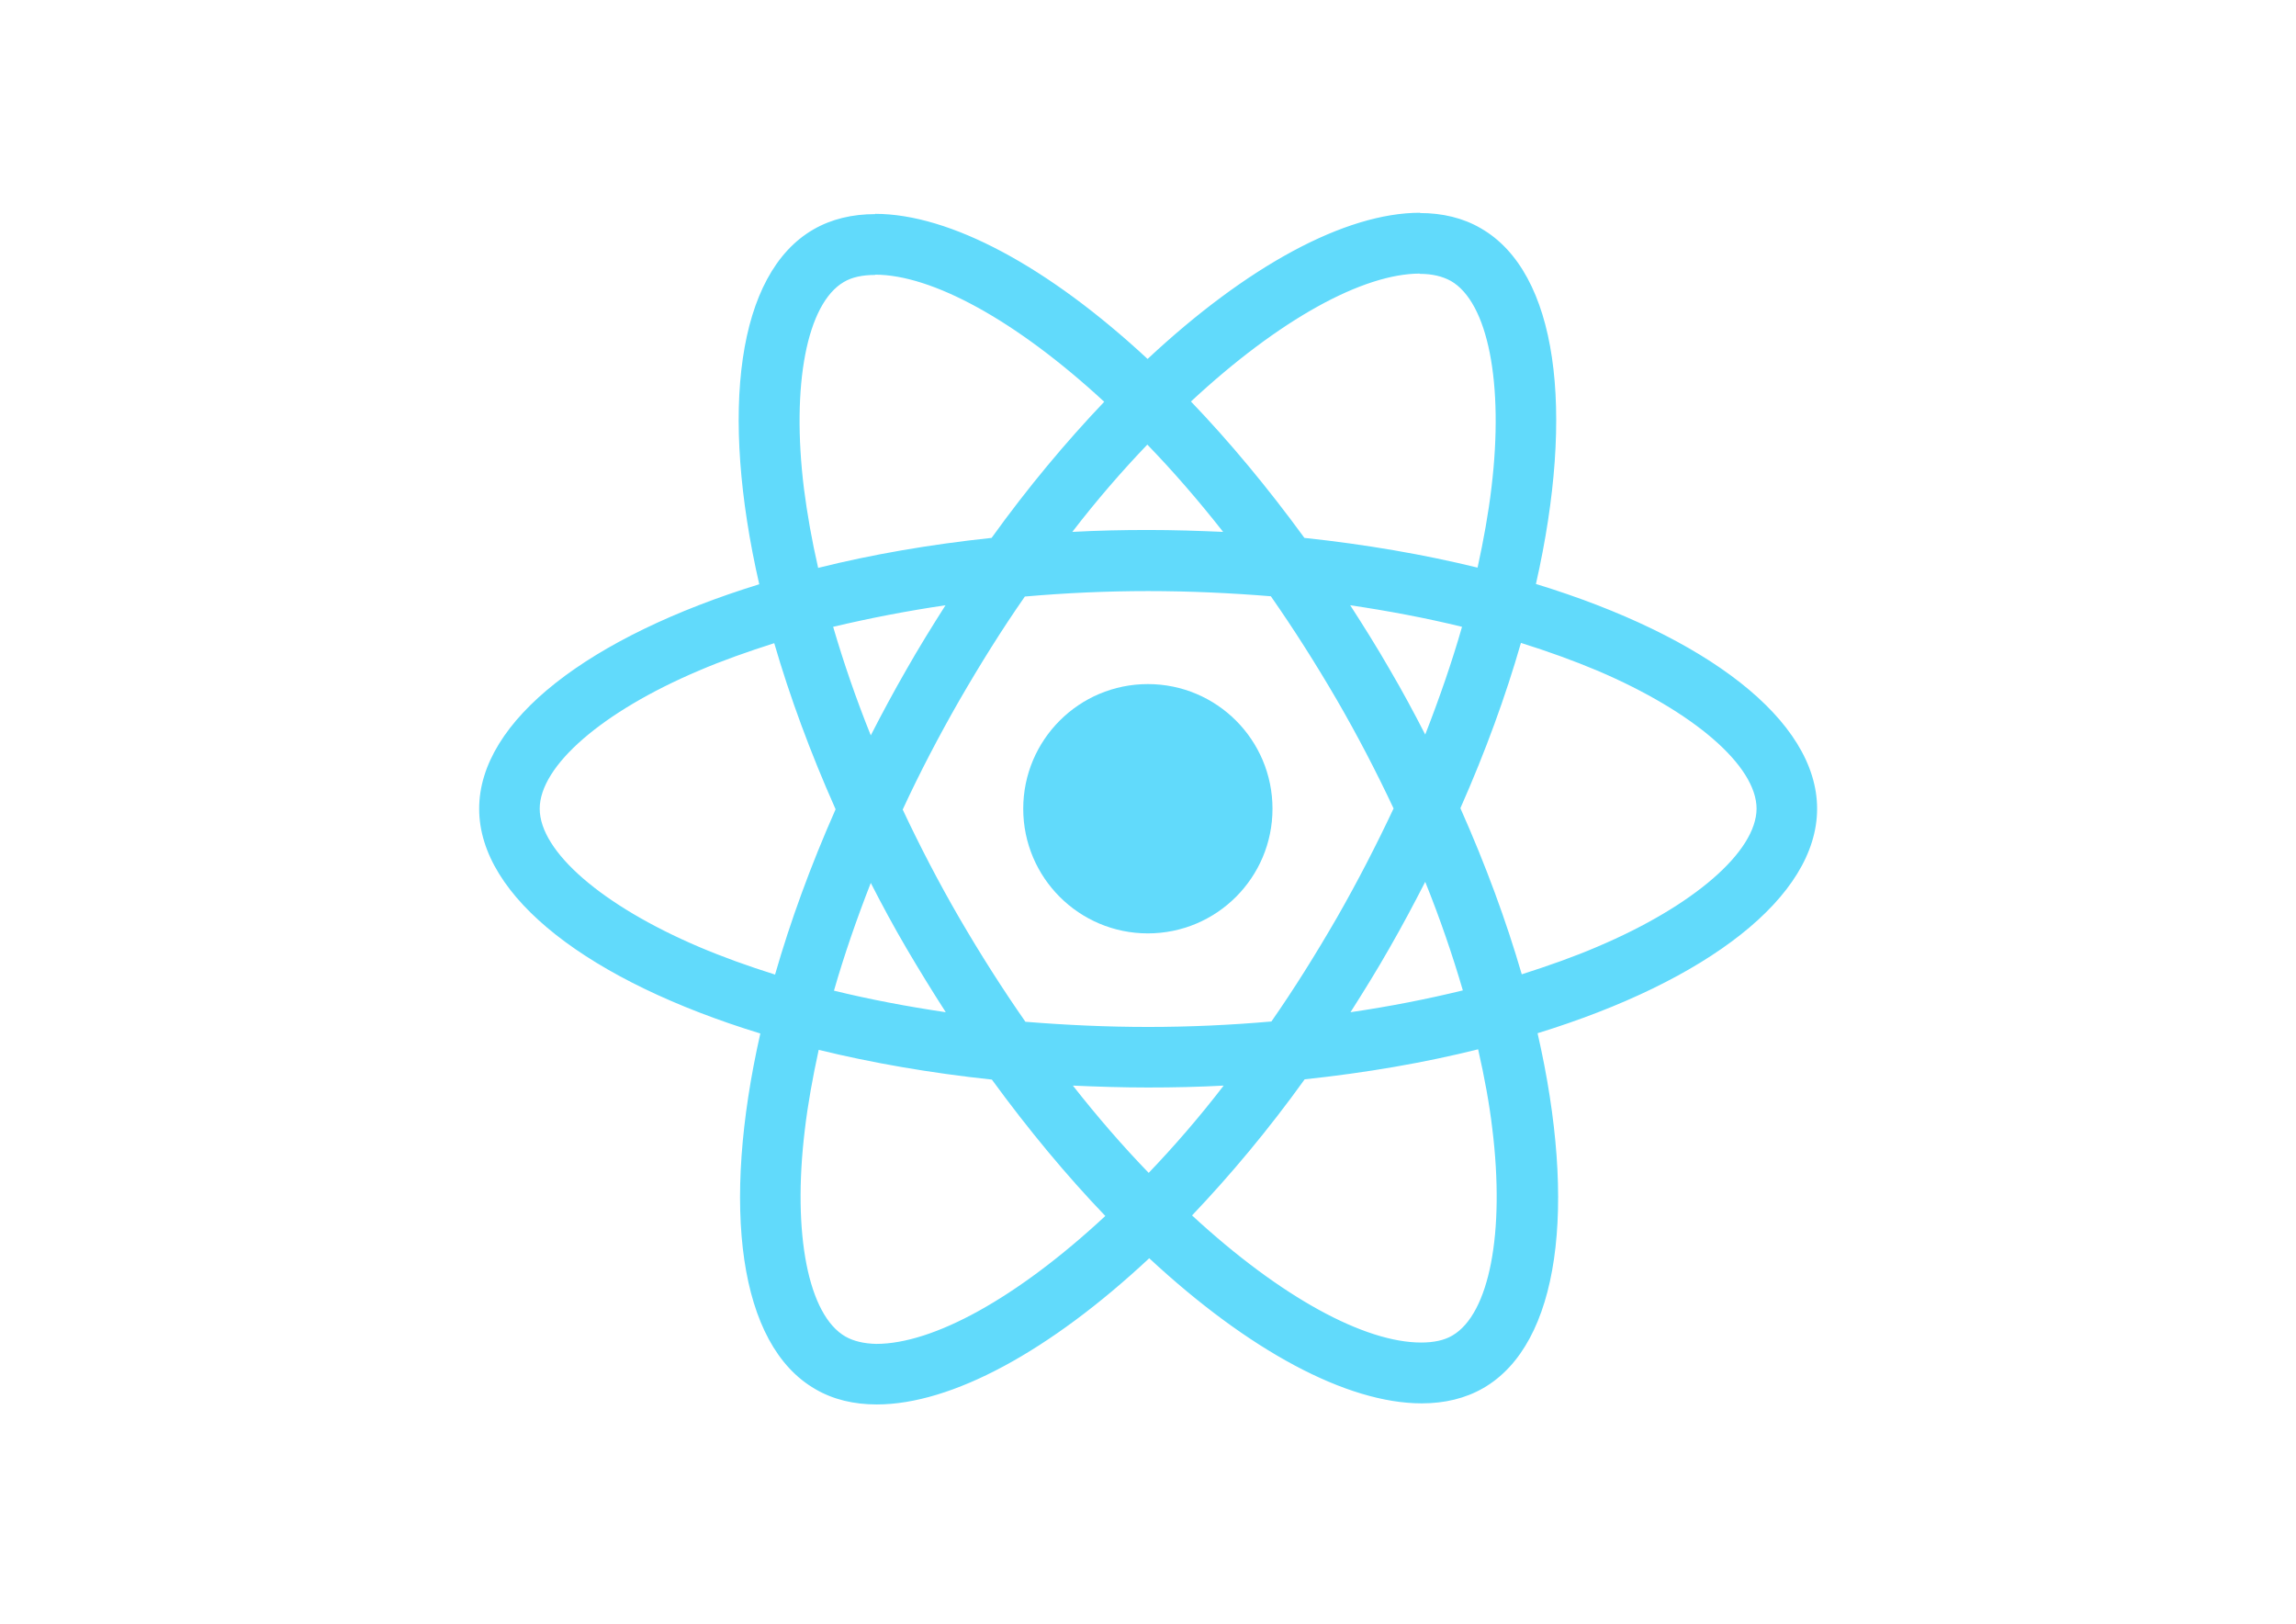
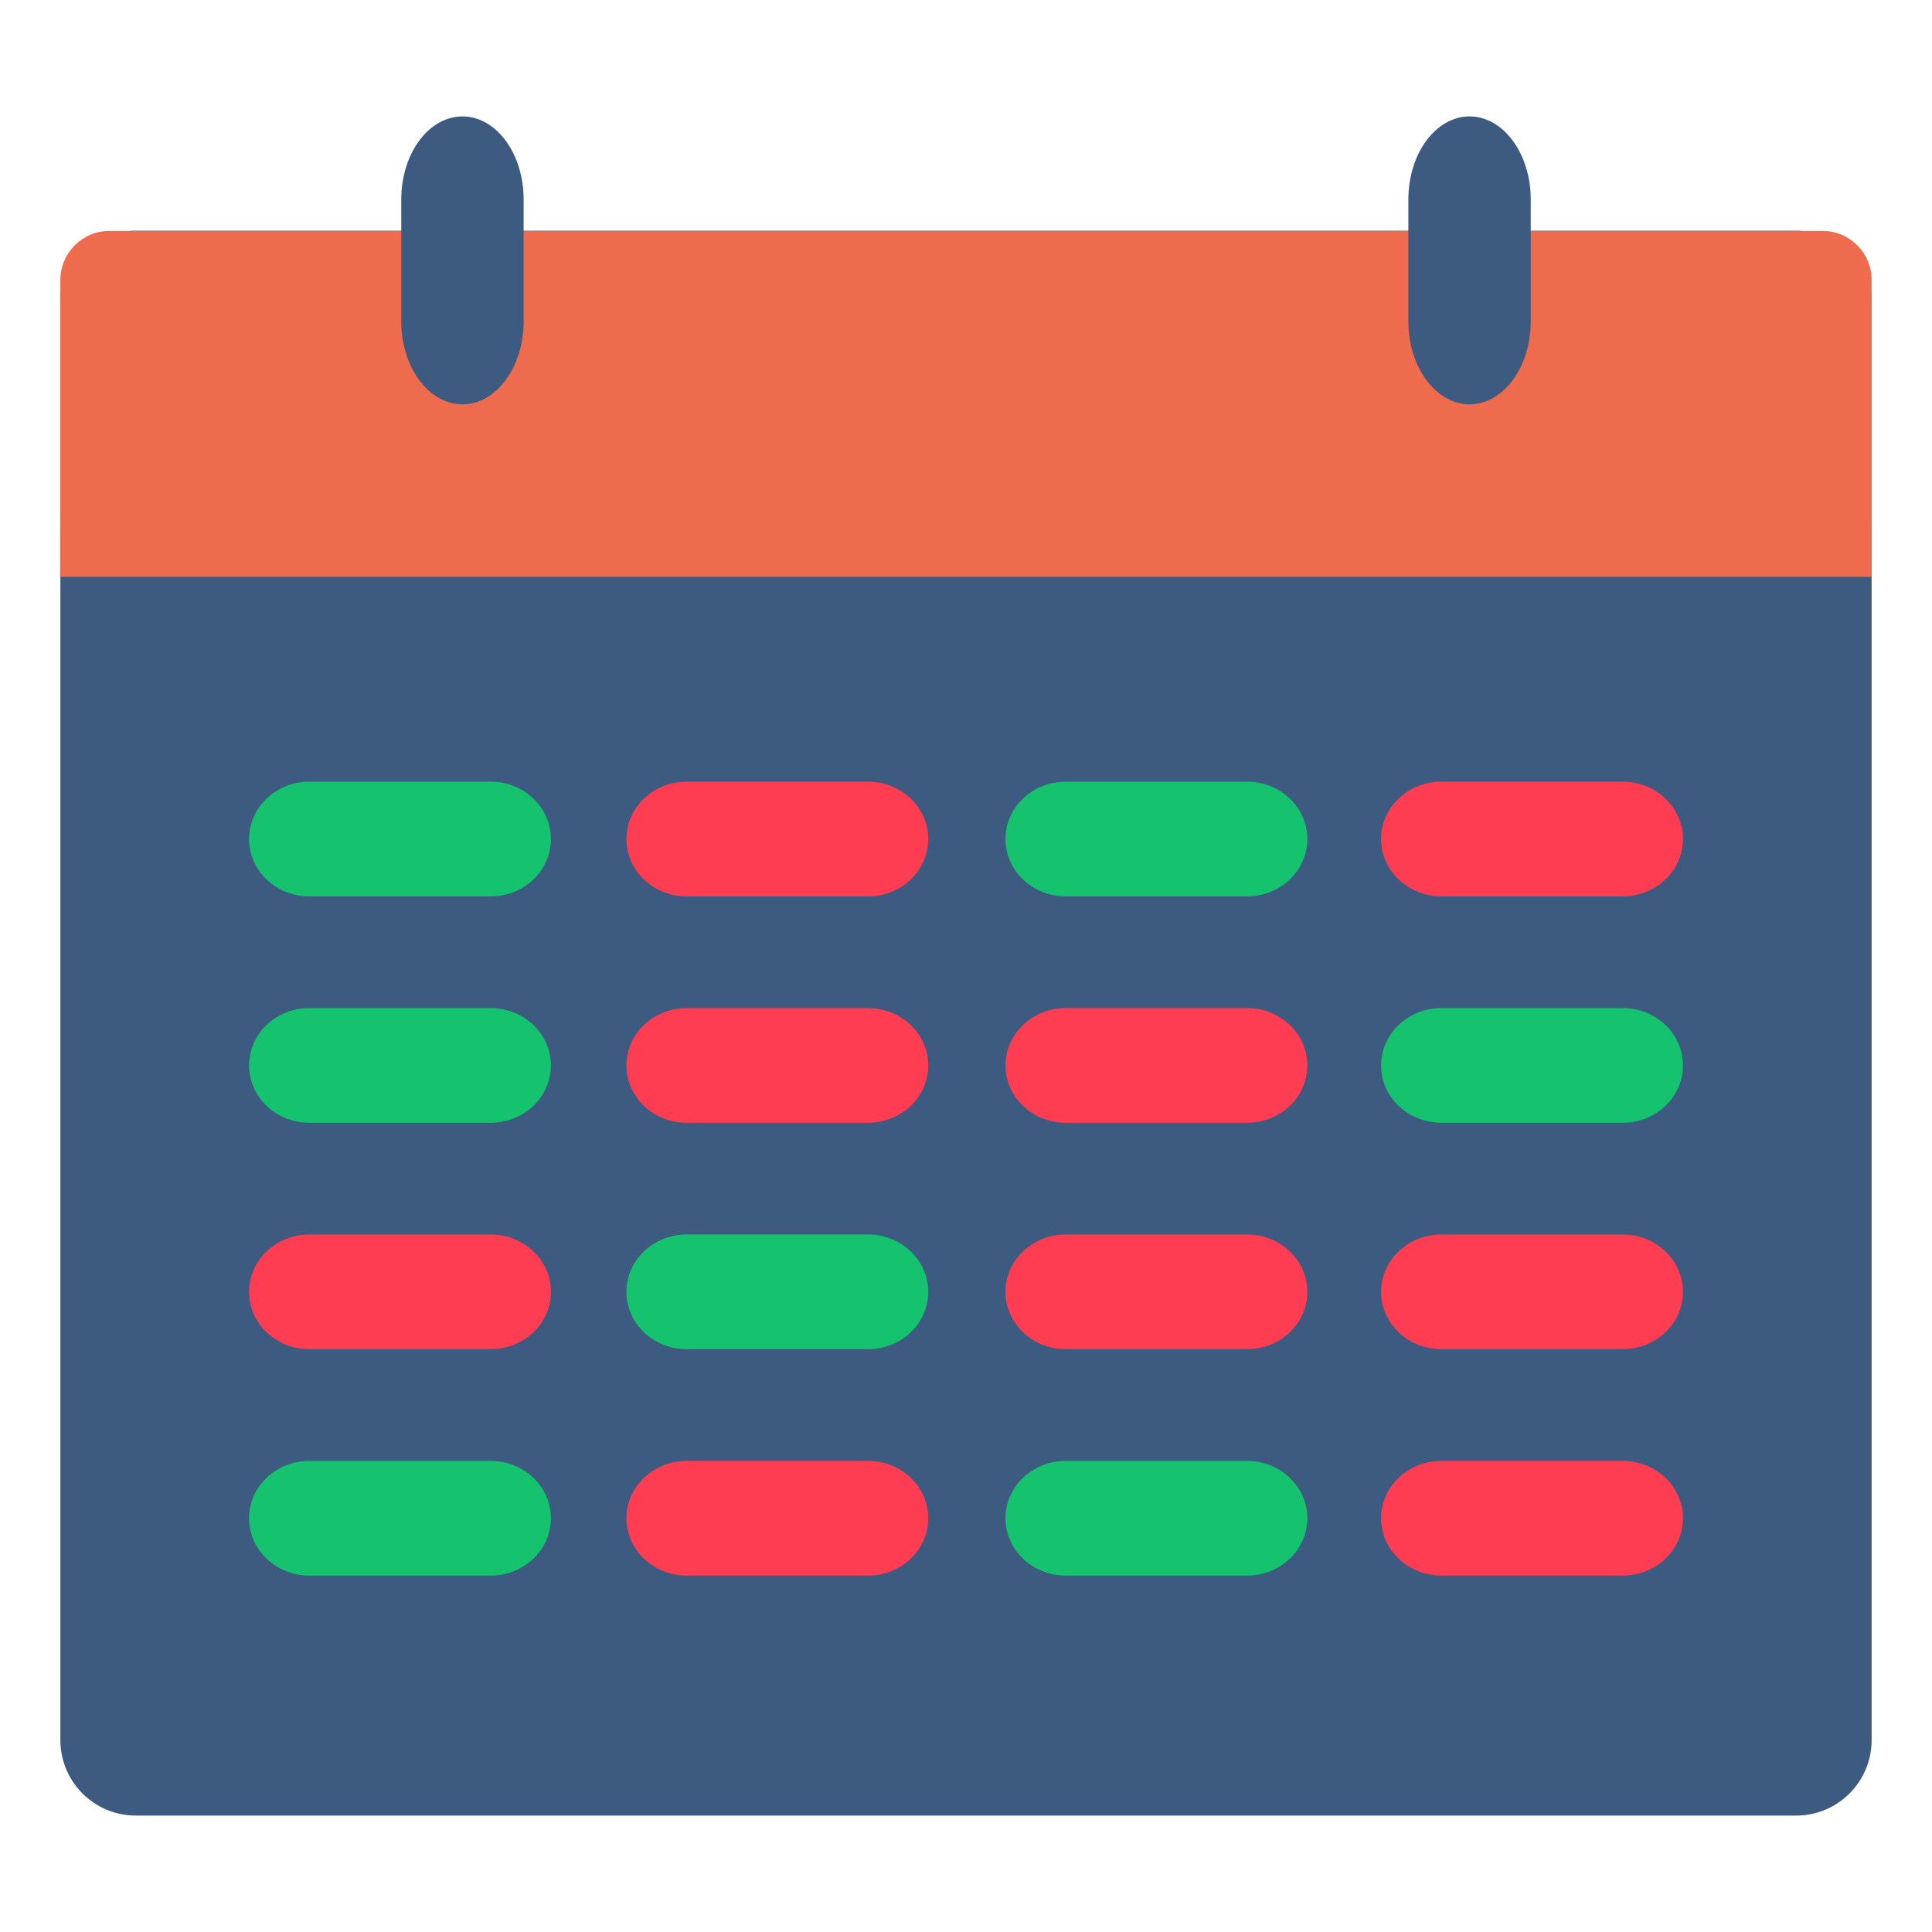
- <svg xmlns="http://www.w3.org/2000/svg" viewBox="0 0 841.9 595.3">
-   <g fill="#61DAFB">
-     <path d="M666.3 296.5c0-32.5-40.7-63.3-103.1-82.4 14.4-63.6 8-114.2-20.2-130.4-6.5-3.8-14.1-5.6-22.4-5.6v22.3c4.6 0 8.3.9 11.4 2.6 13.6 7.8 19.5 37.5 14.9 75.7-1.1 9.4-2.9 19.3-5.1 29.4-19.6-4.8-41-8.5-63.5-10.9-13.5-18.5-27.5-35.3-41.6-50 32.6-30.3 63.2-46.9 84-46.9V78c-27.5 0-63.5 19.6-99.9 53.6-36.4-33.8-72.4-53.2-99.9-53.2v22.3c20.7 0 51.4 16.5 84 46.6-14 14.7-28 31.4-41.3 49.9-22.6 2.4-44 6.1-63.6 11-2.3-10-4-19.7-5.2-29-4.7-38.2 1.1-67.9 14.6-75.8 3-1.8 6.9-2.6 11.5-2.6V78.5c-8.4 0-16 1.8-22.6 5.6-28.1 16.2-34.4 66.7-19.9 130.1-62.2 19.2-102.7 49.9-102.7 82.3 0 32.5 40.7 63.3 103.1 82.4-14.4 63.6-8 114.2 20.2 130.4 6.5 3.8 14.1 5.6 22.5 5.6 27.5 0 63.5-19.6 99.9-53.6 36.4 33.8 72.4 53.2 99.9 53.2 8.4 0 16-1.8 22.6-5.6 28.1-16.2 34.4-66.7 19.9-130.1 62-19.1 102.5-49.9 102.5-82.3zm-130.2-66.7c-3.7 12.9-8.3 26.2-13.5 39.5-4.1-8-8.4-16-13.1-24-4.6-8-9.5-15.8-14.4-23.4 14.2 2.1 27.9 4.7 41 7.9zm-45.8 106.5c-7.8 13.5-15.8 26.3-24.1 38.2-14.9 1.3-30 2-45.2 2-15.1 0-30.2-.7-45-1.9-8.3-11.9-16.4-24.6-24.2-38-7.6-13.1-14.5-26.4-20.8-39.8 6.2-13.4 13.2-26.8 20.7-39.9 7.8-13.5 15.8-26.3 24.1-38.2 14.9-1.3 30-2 45.2-2 15.1 0 30.2.7 45 1.9 8.3 11.9 16.4 24.6 24.2 38 7.6 13.1 14.5 26.4 20.8 39.8-6.3 13.4-13.2 26.8-20.7 39.9zm32.3-13c5.4 13.4 10 26.8 13.8 39.8-13.1 3.2-26.9 5.9-41.2 8 4.9-7.7 9.8-15.6 14.4-23.7 4.6-8 8.9-16.1 13-24.1zM421.2 430c-9.3-9.6-18.6-20.3-27.8-32 9 .4 18.2.7 27.5.7 9.4 0 18.7-.2 27.8-.7-9 11.7-18.3 22.4-27.5 32zm-74.4-58.9c-14.2-2.1-27.9-4.7-41-7.9 3.7-12.9 8.3-26.2 13.5-39.5 4.1 8 8.4 16 13.1 24 4.7 8 9.5 15.8 14.4 23.4zM420.7 163c9.3 9.6 18.6 20.3 27.8 32-9-.4-18.2-.7-27.5-.7-9.4 0-18.7.2-27.8.7 9-11.7 18.3-22.4 27.5-32zm-74 58.9c-4.9 7.7-9.8 15.6-14.4 23.7-4.6 8-8.9 16-13 24-5.4-13.4-10-26.8-13.8-39.8 13.1-3.1 26.9-5.8 41.2-7.9zm-90.5 125.2c-35.4-15.1-58.3-34.9-58.3-50.6 0-15.7 22.9-35.6 58.3-50.6 8.6-3.7 18-7 27.7-10.1 5.7 19.6 13.2 40 22.5 60.9-9.2 20.8-16.6 41.1-22.2 60.6-9.9-3.1-19.3-6.5-28-10.2zM310 490c-13.6-7.8-19.5-37.5-14.9-75.7 1.1-9.4 2.9-19.3 5.1-29.4 19.6 4.8 41 8.5 63.5 10.9 13.5 18.5 27.5 35.3 41.6 50-32.6 30.3-63.2 46.9-84 46.9-4.5-.1-8.3-1-11.3-2.7zm237.2-76.2c4.7 38.2-1.1 67.9-14.6 75.8-3 1.8-6.9 2.6-11.5 2.6-20.7 0-51.4-16.5-84-46.6 14-14.7 28-31.4 41.3-49.9 22.6-2.4 44-6.1 63.6-11 2.3 10.1 4.1 19.8 5.2 29.1zm38.5-66.7c-8.6 3.7-18 7-27.7 10.1-5.7-19.6-13.2-40-22.5-60.9 9.2-20.8 16.6-41.1 22.2-60.6 9.9 3.1 19.3 6.5 28.1 10.2 35.4 15.1 58.3 34.9 58.3 50.6-.1 15.7-23 35.6-58.4 50.6zM320.8 78.4z" />
-     <circle cx="420.9" cy="296.5" r="45.7" />
-     <path d="M520.5 78.1z" />
+ <svg xmlns="http://www.w3.org/2000/svg" width="512" height="512">
+   <g>
+     <g id="svg_38">
+       <rect stroke="#000" rx="20" stroke-width="0" id="svg_4" height="420" width="480" y="61.148" x="16" fill="#3d5a80" />
+       <rect stroke="#000" rx="13" stroke-width="0" id="svg_5" height="88.973" width="480" y="61.195" x="16" fill="#ee6c4d" />
+       <rect stroke="#000" stroke-width="0" id="svg_3" height="75.46" width="480" y="77.412" x="16" fill="#ee6c4d" />
+       <rect stroke="#000" rx="22" id="svg_6" height="76.296" width="32.432" y="30.852" x="106.338" stroke-width="0" fill="#3d5a80" />
+       <rect stroke="#000" rx="22" id="svg_8" height="76.296" width="32.432" y="30.852" x="373.23" stroke-width="0" fill="#3d5a80" />
+       <g id="svg_34">
+         <rect rx="16" id="svg_17" height="30.405" width="80" y="207.148" x="66" stroke-width="0" fill="#15c36f" />
+         <rect rx="16" id="svg_18" height="30.405" width="80" y="207.148" x="166" stroke-width="0" fill="#fe3d53" />
+         <rect rx="16" id="svg_19" height="30.405" width="80" y="207.148" x="266.459" stroke-width="0" fill="#15c36f" />
+         <rect rx="16" id="svg_20" height="30.405" width="80" y="207.148" x="366" stroke-width="0" fill="#fe3d53" />
+       </g>
+       <g id="svg_35">
+         <rect rx="16" id="svg_10" height="30.405" width="80" y="267.148" x="66" stroke-width="0" fill="#15c36f" />
+         <rect rx="16" id="svg_11" height="30.405" width="80" y="267.148" x="166" stroke-width="0" fill="#fe3d53" />
+         <rect rx="16" id="svg_12" height="30.405" width="80" y="267.148" x="266.459" stroke-width="0" fill="#fe3d53" />
+         <rect rx="16" id="svg_13" height="30.405" width="80" y="267.148" x="366" stroke-width="0" fill="#15c36f" />
+       </g>
+       <g id="svg_36">
+         <rect rx="16" id="svg_27" height="30.405" width="80" y="327.148" x="66" stroke-width="0" fill="#fe3d53" />
+         <rect rx="16" id="svg_28" height="30.405" width="80" y="327.148" x="166" stroke-width="0" fill="#15c36f" />
+         <rect rx="16" id="svg_29" height="30.405" width="80" y="327.148" x="266.459" stroke-width="0" fill="#fe3d53" />
+         <rect rx="16" id="svg_30" height="30.405" width="80" y="327.148" x="366" stroke-width="0" fill="#fe3d53" />
+       </g>
+       <g id="svg_37">
+         <rect rx="16" id="svg_22" height="30.405" width="80" y="387.148" x="66" stroke-width="0" fill="#15c36f" />
+         <rect rx="16" id="svg_23" height="30.405" width="80" y="387.148" x="166" stroke-width="0" fill="#fe3d53" />
+         <rect rx="16" id="svg_24" height="30.405" width="80" y="387.148" x="266.459" stroke-width="0" fill="#15c36f" />
+         <rect rx="16" id="svg_25" height="30.405" width="80" y="387.148" x="366" stroke-width="0" fill="#fe3d53" />
+       </g>
+     </g>
  </g>
</svg>
